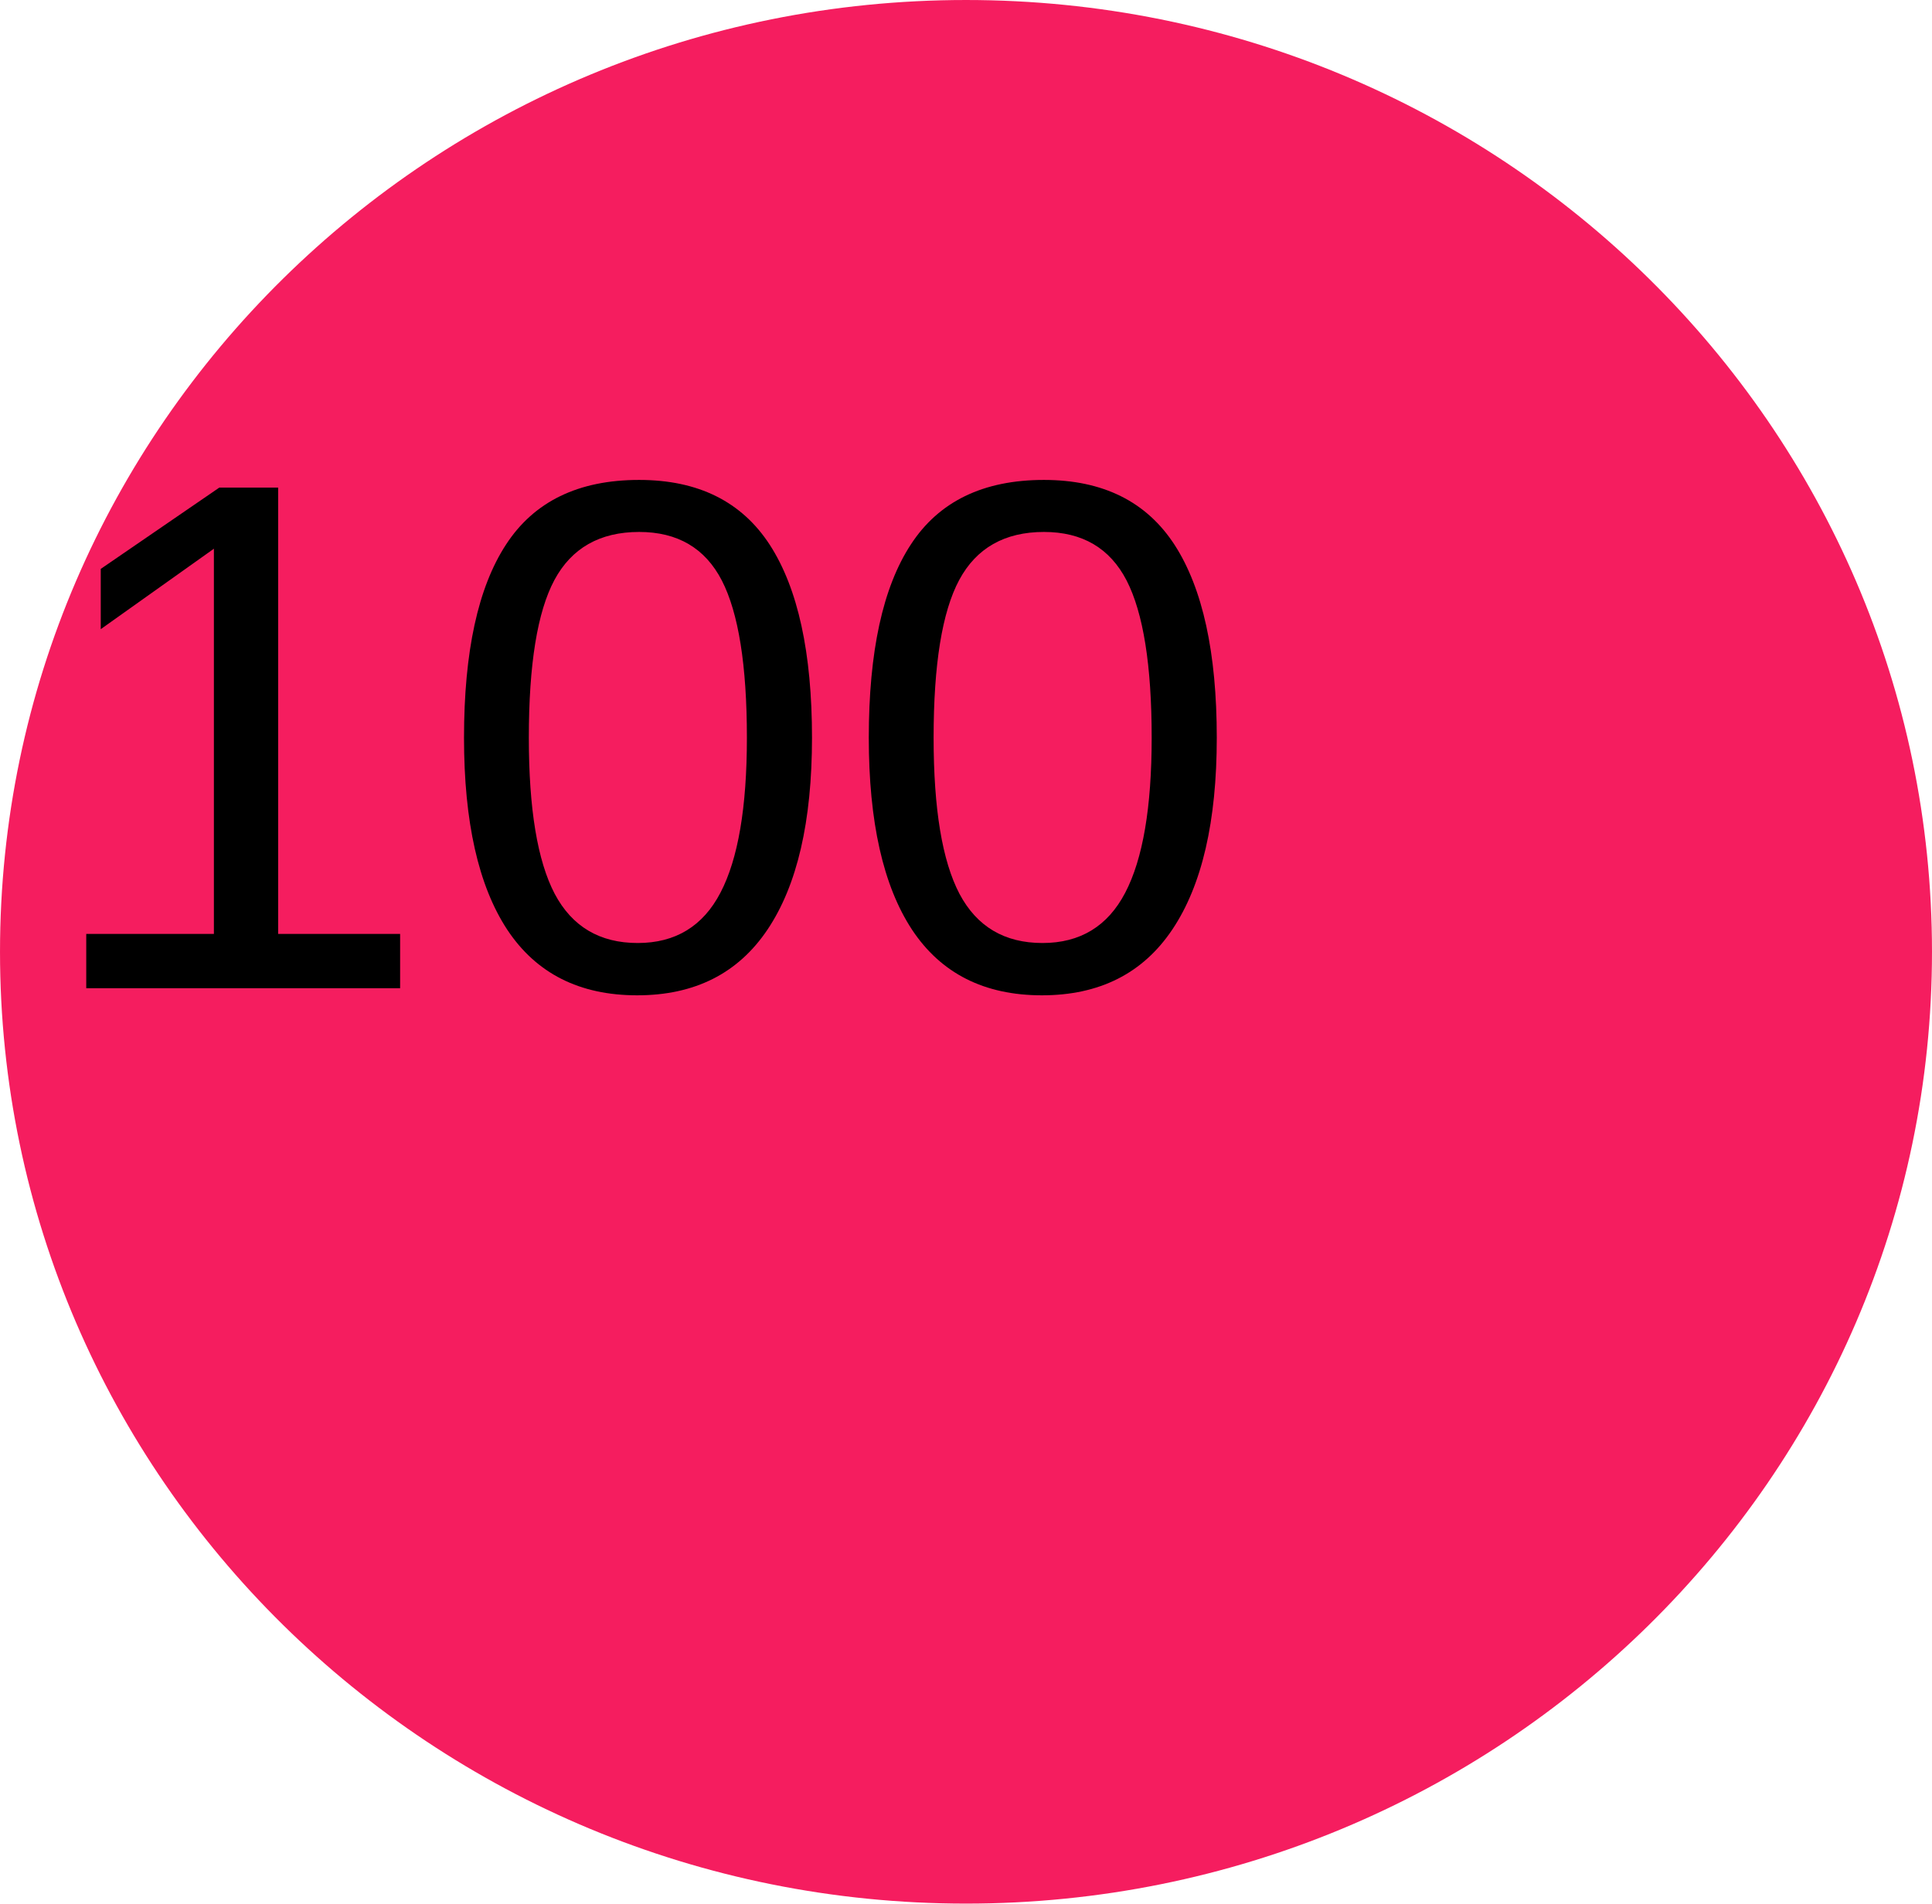
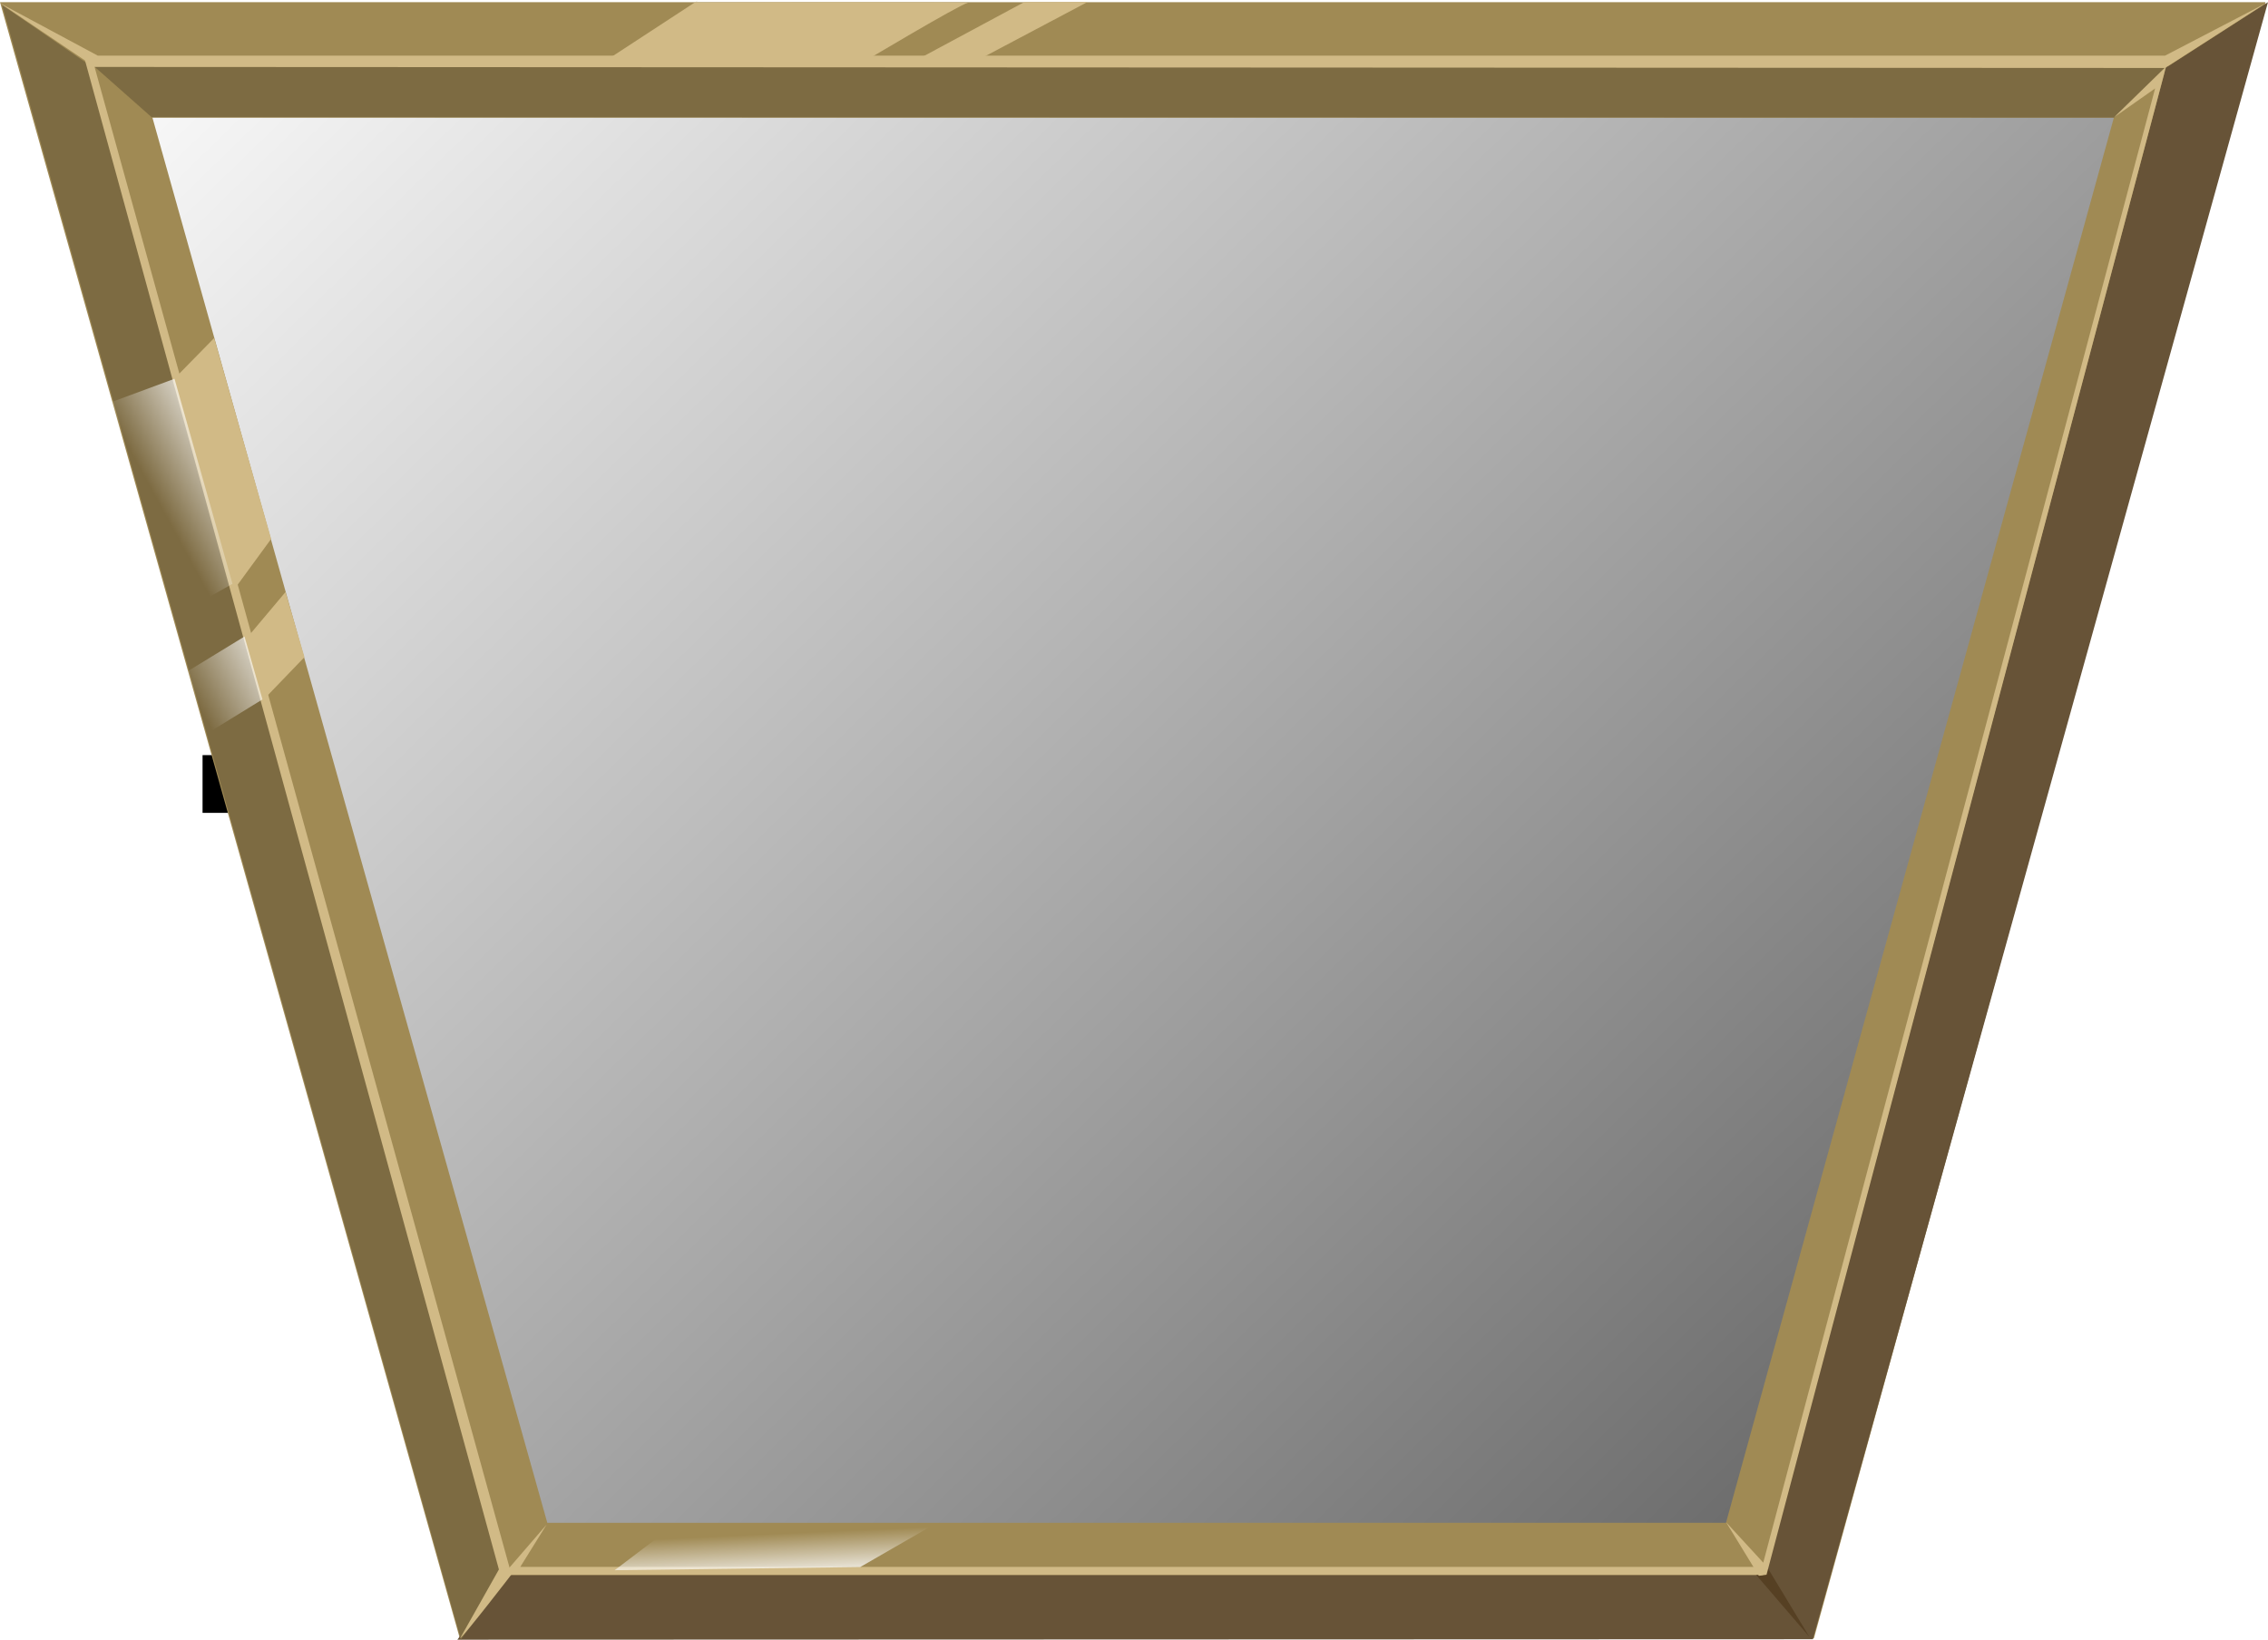
- <svg xmlns="http://www.w3.org/2000/svg" width="106.181" height="104.63" viewBox="0 0 106.181 104.63" version="1.1" id="svg1">
-   <defs id="defs1" />
-   <g id="g7" style="display:inline" transform="translate(-6.486488,-8.011753)">
-     <ellipse style="fill:#f51d5f;fill-opacity:1;stroke:none;stroke-width:2.891;stroke-dasharray:8.674, 2.891;stroke-dashoffset:9.831" id="ellipse6" cx="59.577" cy="60.327" rx="53.09" ry="52.315" />
-     <text xml:space="preserve" style="font-size:40px;writing-mode:lr-tb;direction:ltr;fill:#000000;fill-opacity:1;stroke:none;stroke-width:2.891;stroke-dasharray:8.674, 2.891;stroke-dashoffset:9.831" x="8.179" y="62.327" id="text7">
-       <tspan id="tspan7" x="8.179" y="62.327" style="font-style:normal;font-variant:normal;font-weight:normal;font-stretch:normal;font-size:40px;font-family:Arial;-inkscape-font-specification:Arial;fill:#000000;fill-opacity:1;stroke:none">100</tspan>
+ <svg xmlns="http://www.w3.org/2000/svg" xmlns:xlink="http://www.w3.org/1999/xlink" width="117.215" height="84.752" viewBox="0 0 117.215 84.752" version="1.1" id="svg1">
+   <defs id="defs1">
+     <linearGradient id="linearGradient394">
+       <stop style="stop-color:#ffffff;stop-opacity:1;" offset="0.116" id="stop393" />
+       <stop style="stop-color:#ffffff;stop-opacity:0;" offset="0.549" id="stop394" />
+     </linearGradient>
+     <linearGradient id="linearGradient392">
+       <stop style="stop-color:#ffffff;stop-opacity:1;" offset="0.116" id="stop391" />
+       <stop style="stop-color:#ffffff;stop-opacity:0;" offset="0.549" id="stop392" />
+     </linearGradient>
+     <linearGradient id="linearGradient267">
+       <stop style="stop-color:#606060;stop-opacity:1;" offset="0.059" id="stop267" />
+       <stop style="stop-color:#ffffff;stop-opacity:1;" offset="1" id="stop268" />
+     </linearGradient>
+     <linearGradient id="linearGradient129">
+       <stop style="stop-color:#ffffff;stop-opacity:1;" offset="0.116" id="stop128" />
+       <stop style="stop-color:#ffffff;stop-opacity:0;" offset="0.37" id="stop129" />
+     </linearGradient>
+     <linearGradient xlink:href="#linearGradient267" id="linearGradient46" gradientUnits="userSpaceOnUse" x1="100.17" y1="115.532" x2="6.387" y2="19.133" />
+     <linearGradient xlink:href="#linearGradient392" id="linearGradient47" gradientUnits="userSpaceOnUse" gradientTransform="translate(-5.758954,2.028723)" x1="20.695" y1="40.4" x2="9.337" y2="46.595" />
+     <linearGradient xlink:href="#linearGradient394" id="linearGradient48" gradientUnits="userSpaceOnUse" gradientTransform="translate(-2.141389,15.35055)" x1="20.695" y1="40.4" x2="9.337" y2="46.595" />
+     <linearGradient xlink:href="#linearGradient129" id="linearGradient49" gradientUnits="userSpaceOnUse" gradientTransform="rotate(106.419,6.650502,80.68382)" x1="18.371" y1="40.719" x2="9.002" y2="43.944" />
+   </defs>
+   <g id="g7" style="display:inline" transform="translate(-0.758291,-18.31171)">
+     <text xml:space="preserve" style="font-size:40px;writing-mode:lr-tb;direction:ltr;fill:#000000;fill-opacity:1;stroke:none;stroke-width:2.891;stroke-dasharray:8.674, 2.891;stroke-dashoffset:9.831" x="8.179" y="60.327" id="text7">
+       <tspan id="tspan7" x="8.179" y="60.327" style="font-style:normal;font-variant:normal;font-weight:normal;font-stretch:normal;font-size:40px;font-family:Arial;-inkscape-font-specification:Arial;fill:#000000;fill-opacity:1;stroke:none">100</tspan>
    </text>
+     <g id="g372" style="display:inline" transform="translate(0,-2)">
+       <path id="path355" d="M 4.698,23.41 H 113.927 L 92.233,102.009 h -65.45 z" style="display:inline;opacity:1;fill:url(#linearGradient46);stroke:none;stroke-width:5.969;stroke-dasharray:none;stroke-dashoffset:3.4;stroke-opacity:1" />
+       <path id="path356" d="M 4.698,23.41 H 113.927 L 92.233,102.009 h -65.45 z" style="display:inline;opacity:1;fill:none;fill-opacity:1;stroke:#a08a54;stroke-width:5.969;stroke-dasharray:none;stroke-dashoffset:3.4;stroke-opacity:1" />
+       <g id="g359">
+         <path style="display:inline;fill:#7d6b42;fill-opacity:1;stroke:none;stroke-width:5.82;stroke-dasharray:none;stroke-dashoffset:9.831;stroke-opacity:1" d="M 110.023,26.388 113.05,23.724 5.567,23.692 8.593,26.368 Z" id="path357" />
+         <path style="display:inline;fill:#675337;fill-opacity:1;stroke:none;stroke-width:5.82;stroke-dasharray:none;stroke-dashoffset:9.831;stroke-opacity:1" d="m 26.836,101.724 h 65.18 l 20.673,-77.909 5.284,-3.393 -23.52,84.62 -70.056,0.023 z" id="path358" />
+         <path style="fill:#7d6b42;fill-opacity:1;stroke:none;stroke-width:5.82;stroke-dasharray:none;stroke-dashoffset:9.831;stroke-opacity:1" d="m 0.861,20.565 4.573,3.144 21.529,78.019 -2.382,3.334 z" id="path359" />
+       </g>
+       <g id="g360">
+         <path style="fill:#564023;fill-opacity:1;stroke:none;stroke-width:5.82;stroke-dasharray:none;stroke-dashoffset:9.831;stroke-opacity:1" d="m 91.5,101.694 2.769,3.222 -2.316,-3.827 z" id="path360" />
+       </g>
+       <g id="g371">
+         <path style="display:inline;fill:#d1ba86;fill-opacity:1;stroke:none;stroke-width:6;stroke-dasharray:none;stroke-dashoffset:3.4;stroke-opacity:1" d="m 36.859,20.312 -5.06,3.307 13.511,-0.063 c 0,0 5.074,-3.032 5.469,-3.098 0.395,-0.066 -14.091,-0.018 -14.091,-0.018 z" id="path361" />
+         <path style="display:inline;fill:#d1ba86;fill-opacity:1;stroke:none;stroke-width:6;stroke-dasharray:none;stroke-dashoffset:3.4;stroke-opacity:1" d="m 53.698,20.418 -5.712,3.07 3.182,-0.004 5.795,-3.069 z" id="path362" />
+         <path style="fill:#d1ba86;fill-opacity:1;stroke:none;stroke-width:5.82;stroke-dasharray:none;stroke-dashoffset:9.831;stroke-opacity:1" d="m 125.156,35.153 2.692,-2.625 -20.648,77.953 -0.396,0.057 -1.697,-2.772 1.923,2.093 20.252,-76.2 z" id="path363" transform="translate(-15.14317,-8.775348)" />
+         <path style="display:inline;fill:#d1ba86;fill-opacity:1;stroke:none;stroke-width:5.82;stroke-dasharray:none;stroke-dashoffset:9.831;stroke-opacity:1" d="m 117.865,20.475 -5.212,3.35 -107.002,-0.053 -4.893,-3.297 5.052,2.712 H 112.654 Z" id="path364" />
+         <path style="fill:#d1ba86;fill-opacity:1;stroke:none;stroke-width:5.82;stroke-dasharray:none;stroke-dashoffset:9.831;stroke-opacity:1" d="m 29.006,99.118 -2.243,2.597 h 65.102 l -0.413,-0.413 H 27.648 Z" id="path365" />
+         <path style="display:inline;fill:#d1ba86;fill-opacity:1;stroke:none;stroke-width:5.82;stroke-dasharray:none;stroke-dashoffset:9.831;stroke-opacity:1" d="m 24.533,105.002 c 0.259,-0.194 2.658,-3.306 2.658,-3.306 L 5.538,23.38 5.084,23.186 26.543,101.436 Z" id="path366" />
+         <path style="display:inline;fill:#d1ba86;fill-opacity:1;stroke:none;stroke-width:6;stroke-dasharray:none;stroke-dashoffset:3.4;stroke-opacity:1" d="m 11.827,37.785 -1.881,1.919 2.993,10.969 1.833,-2.506 z" id="path367" />
+         <path style="display:inline;fill:#d1ba86;fill-opacity:1;stroke:none;stroke-width:6;stroke-dasharray:none;stroke-dashoffset:3.4;stroke-opacity:1" d="m 15.512,50.915 -1.992,2.37 0.956,3.089 2.019,-2.097 z" id="path368" />
+         <path style="display:inline;fill:url(#linearGradient47);stroke:none;stroke-width:5.82;stroke-dasharray:none;stroke-dashoffset:9.831;stroke-opacity:1" d="M 9.777,39.89 12.773,50.49 9.555,52.303 6.257,41.191 Z" id="path369" />
+         <path style="display:inline;fill:url(#linearGradient48);stroke:none;stroke-width:5.82;stroke-dasharray:none;stroke-dashoffset:9.831;stroke-opacity:1" d="m 13.395,53.212 0.929,3.25 -2.758,1.698 -1.518,-2.901 z" id="path370" />
+         <path style="display:inline;fill:url(#linearGradient49);stroke:none;stroke-width:5.82;stroke-dasharray:none;stroke-dashoffset:9.831;stroke-opacity:1" d="m 45.215,101.311 -12.69,0.163 3.219,-2.443 13.415,0.006 z" id="path371" />
+       </g>
+     </g>
  </g>
</svg>
